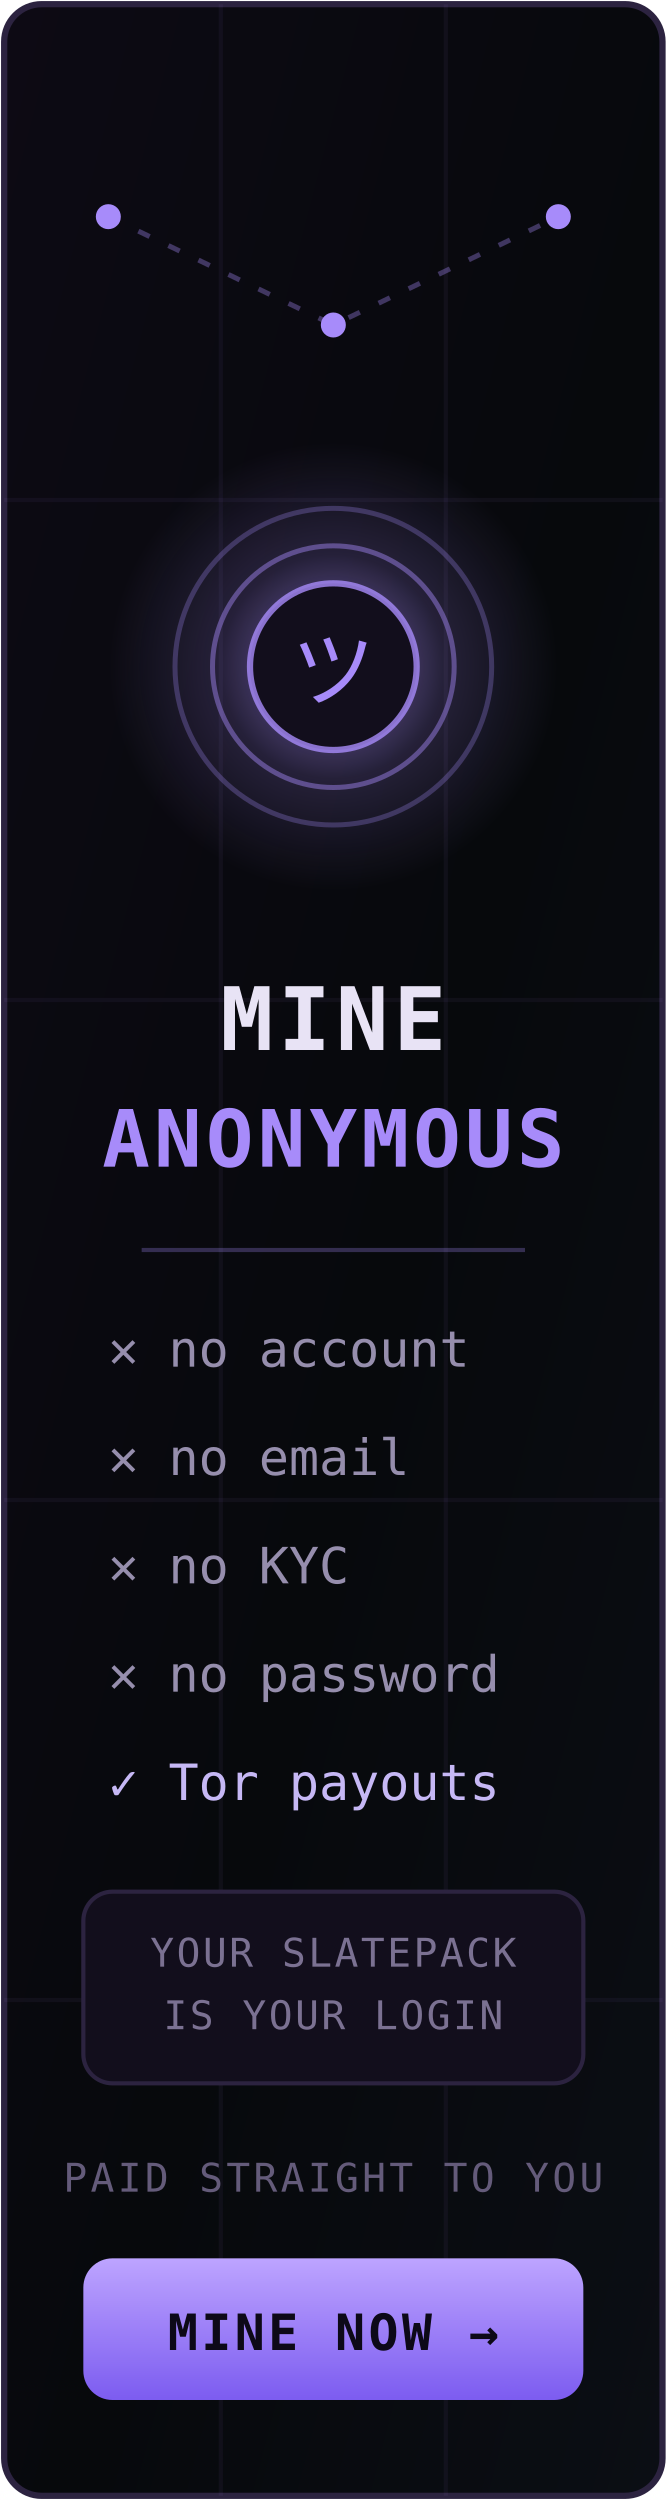
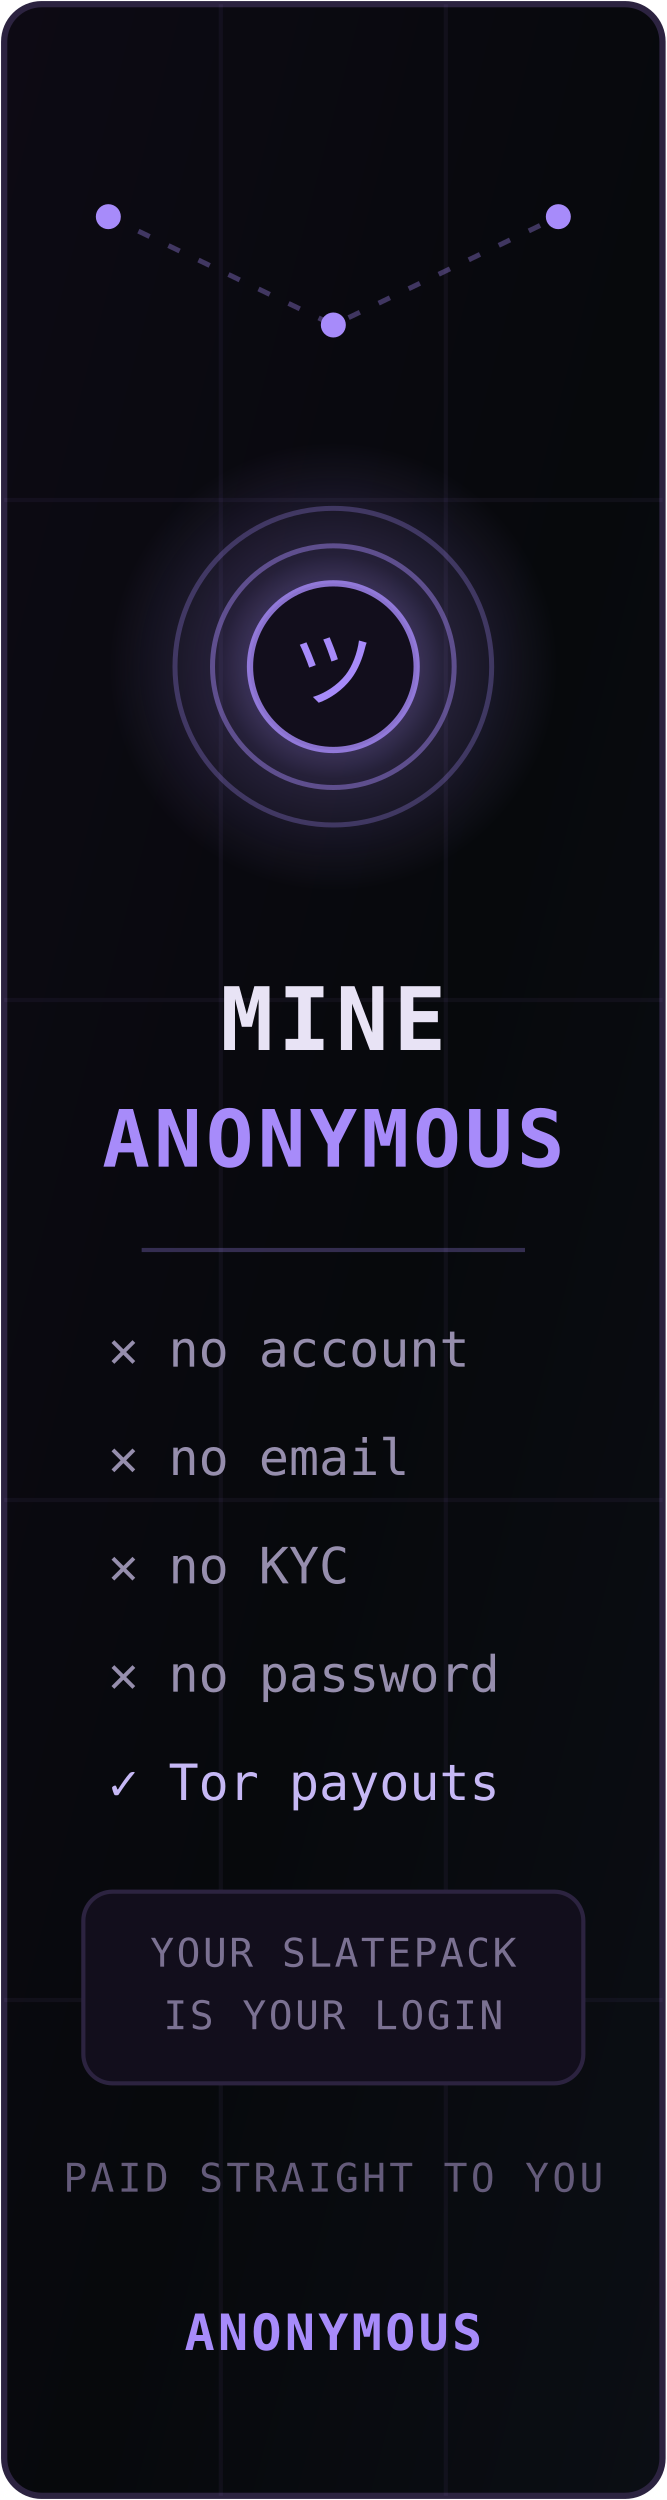
<svg xmlns="http://www.w3.org/2000/svg" width="160" height="600" viewBox="0 0 160 600" role="img" aria-label="Mine anonymously — no accounts, no emails, payouts over Tor">
  <defs>
    <linearGradient id="bg" x1="0" y1="0" x2="1" y2="1">
      <stop offset="0" stop-color="#0d0a14" />
      <stop offset=".55" stop-color="#07090c" />
      <stop offset="1" stop-color="#0b0e14" />
    </linearGradient>
    <radialGradient id="onionGlow" cx=".5" cy=".5" r=".5">
      <stop offset="0" stop-color="#a78bfa" stop-opacity=".7" />
      <stop offset=".5" stop-color="#a78bfa" stop-opacity=".18" />
      <stop offset="1" stop-color="#a78bfa" stop-opacity="0" />
    </radialGradient>
    <linearGradient id="cta" x1="0" y1="0" x2="0" y2="1">
      <stop offset="0" stop-color="#bda4ff" />
      <stop offset="1" stop-color="#7c5cf0" />
    </linearGradient>
    <clipPath id="frame">
      <rect x="1" y="1" width="158" height="598" rx="9" />
    </clipPath>
  </defs>
  <rect x="1" y="1" width="158" height="598" rx="9" fill="url(#bg)" stroke="#2c2340" stroke-width="1.5" />
  <g clip-path="url(#frame)">
    <g stroke="#a78bfa" stroke-opacity=".055" stroke-width="1">
      <path d="M0 120 H160 M0 240 H160 M0 360 H160 M0 480 H160" />
      <path d="M53 0 V600 M107 0 V600" />
    </g>
    <g transform="translate(0,52)">
      <path d="M26 0 L80 26 L134 0" fill="none" stroke="#a78bfa" stroke-opacity=".35" stroke-width="1.2" stroke-dasharray="3 5" />
      <g fill="#a78bfa">
        <circle cx="26" cy="0" r="3">
          <animate attributeName="opacity" values="1;.25;1" dur="2s" repeatCount="indefinite" />
        </circle>
        <circle cx="80" cy="26" r="3">
          <animate attributeName="opacity" values=".25;1;.25" dur="2s" begin=".6s" repeatCount="indefinite" />
        </circle>
        <circle cx="134" cy="0" r="3">
          <animate attributeName="opacity" values=".25;1;.25" dur="2s" begin="1.2s" repeatCount="indefinite" />
        </circle>
      </g>
    </g>
    <g transform="translate(80,160)">
      <circle r="54" fill="url(#onionGlow)">
        <animate attributeName="opacity" values=".6;1;.6" dur="3.6s" repeatCount="indefinite" />
      </circle>
      <circle r="38" fill="none" stroke="#a78bfa" stroke-opacity=".28" stroke-width="1.2" />
      <circle r="29" fill="none" stroke="#a78bfa" stroke-opacity=".45" stroke-width="1.2" />
      <circle r="20" fill="#120e1c" stroke="#a78bfa" stroke-opacity=".8" stroke-width="1.5" />
      <text x="0" y="8" text-anchor="middle" font-family="ui-monospace,Menlo,Consolas,monospace" font-size="20" fill="#a78bfa">ツ</text>
    </g>
    <g font-family="ui-monospace,Menlo,Consolas,monospace" text-anchor="middle">
      <text x="80" y="252" font-size="21" font-weight="bold" fill="#e8e3f5" letter-spacing="1.2">MINE</text>
      <text x="80" y="280" font-size="19" font-weight="bold" fill="#a78bfa" letter-spacing="1">ANONYMOUS</text>
    </g>
    <line x1="34" y1="300" x2="126" y2="300" stroke="#a78bfa" stroke-opacity=".28" stroke-width="1" />
    <g font-family="ui-monospace,Menlo,Consolas,monospace" font-size="12" fill="#968ead">
      <text x="26" y="328">✕ no account</text>
      <text x="26" y="354">✕ no email</text>
      <text x="26" y="380">✕ no KYC</text>
      <text x="26" y="406">✕ no password</text>
      <text x="26" y="432" fill="#c6b8f5">✓ Tor payouts</text>
    </g>
    <g transform="translate(20,454)">
      <rect x="0" y="0" width="120" height="46" rx="7" fill="#120e1c" stroke="#2c2340" />
      <text x="60" y="18" text-anchor="middle" font-family="ui-monospace,Menlo,Consolas,monospace" font-size="9.5" fill="#7b7192" letter-spacing=".6">YOUR SLATEPACK</text>
      <text x="60" y="33" text-anchor="middle" font-family="ui-monospace,Menlo,Consolas,monospace" font-size="9.5" fill="#7b7192" letter-spacing=".6">IS YOUR LOGIN</text>
    </g>
    <g font-family="ui-monospace,Menlo,Consolas,monospace" text-anchor="middle">
      <text x="80" y="526" font-size="9.5" fill="#645b7a" letter-spacing=".8">PAID STRAIGHT TO YOU</text>
    </g>
    <g transform="translate(20,542)">
-       <rect x="0" y="0" width="120" height="34" rx="7" fill="url(#cta)" />
-       <text x="60" y="22" text-anchor="middle" font-family="ui-monospace,Menlo,Consolas,monospace" font-size="12" font-weight="bold" fill="#0d0918" letter-spacing=".8">MINE NOW →</text>
+       <text x="60" y="22" text-anchor="middle" font-family="ui-monospace,Menlo,Consolas,monospace" font-size="12" font-weight="bold" fill="#a78bfa" letter-spacing=".8">ANONYMOUS</text>
    </g>
  </g>
</svg>
